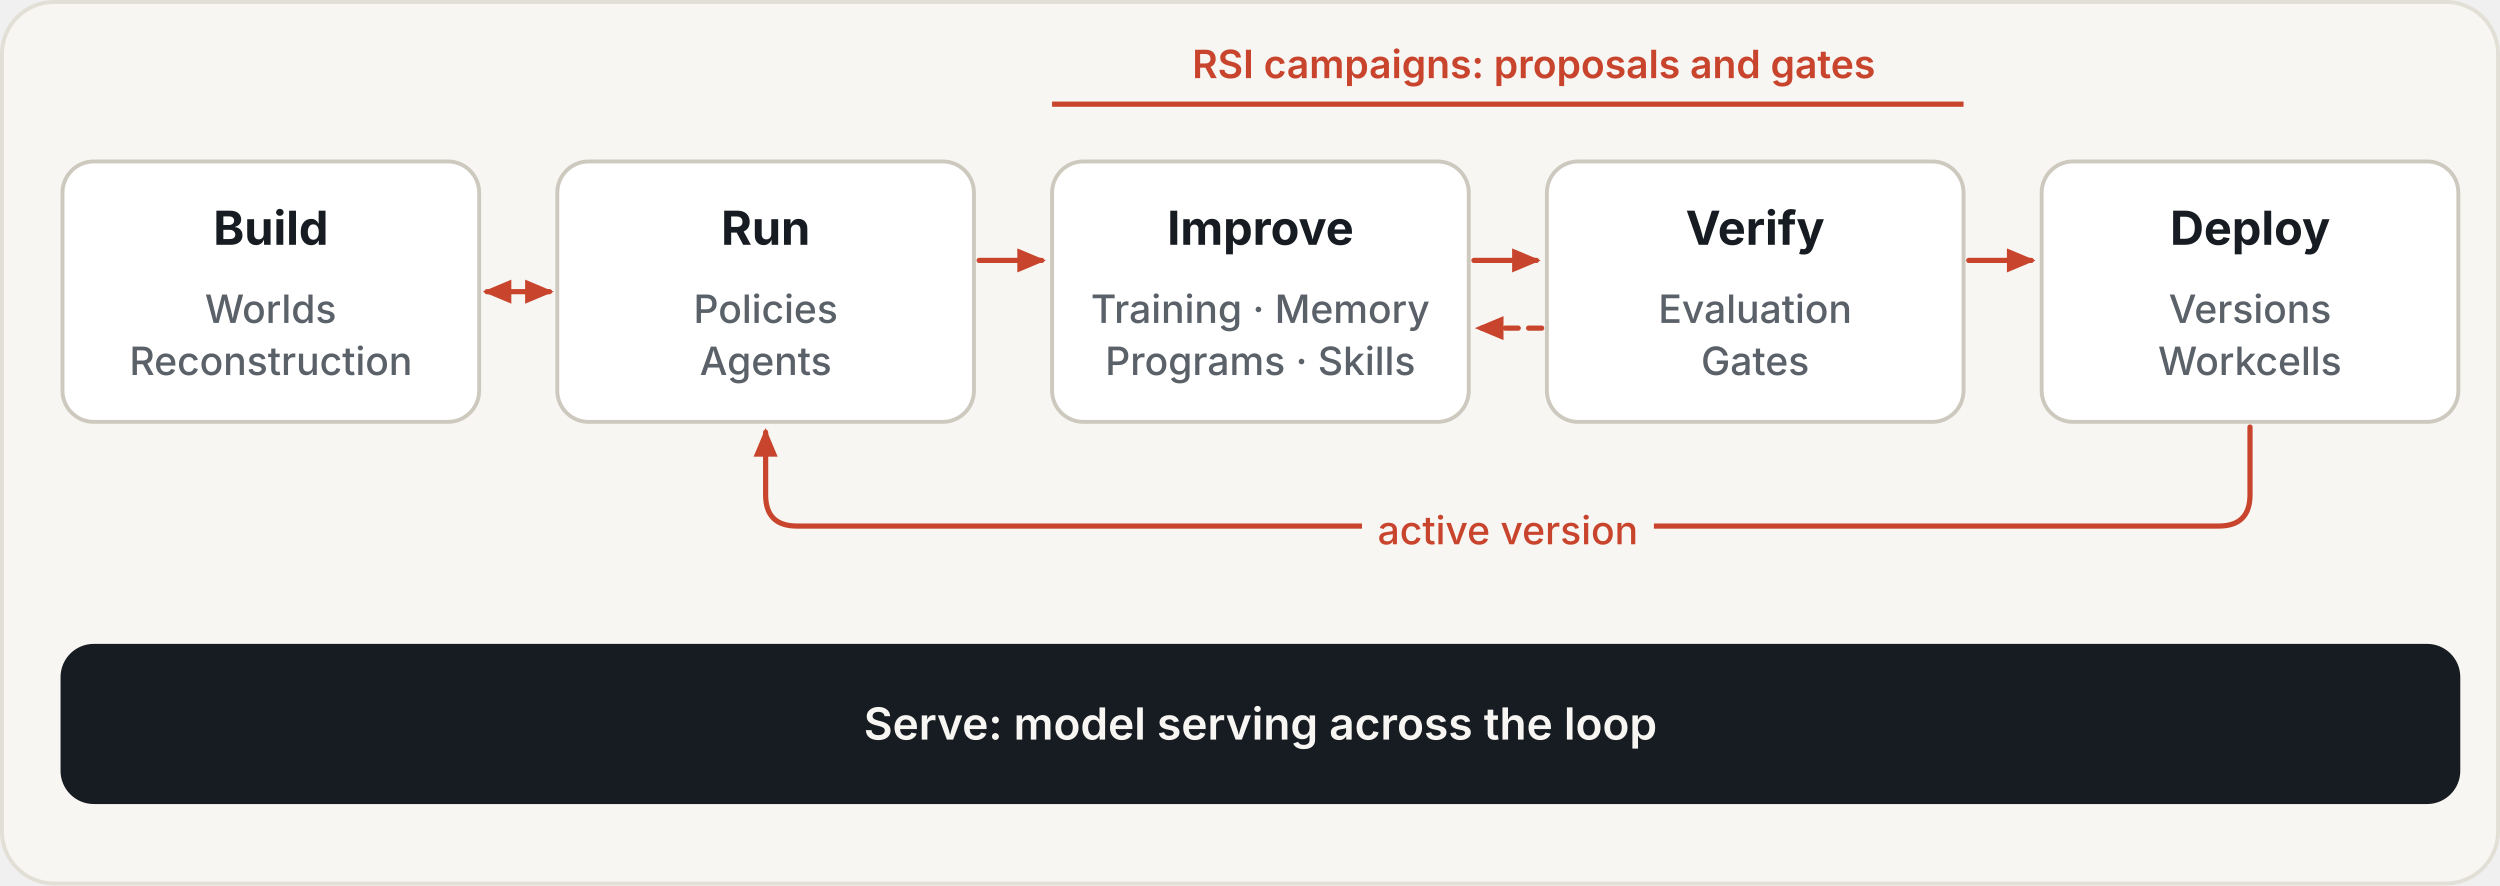
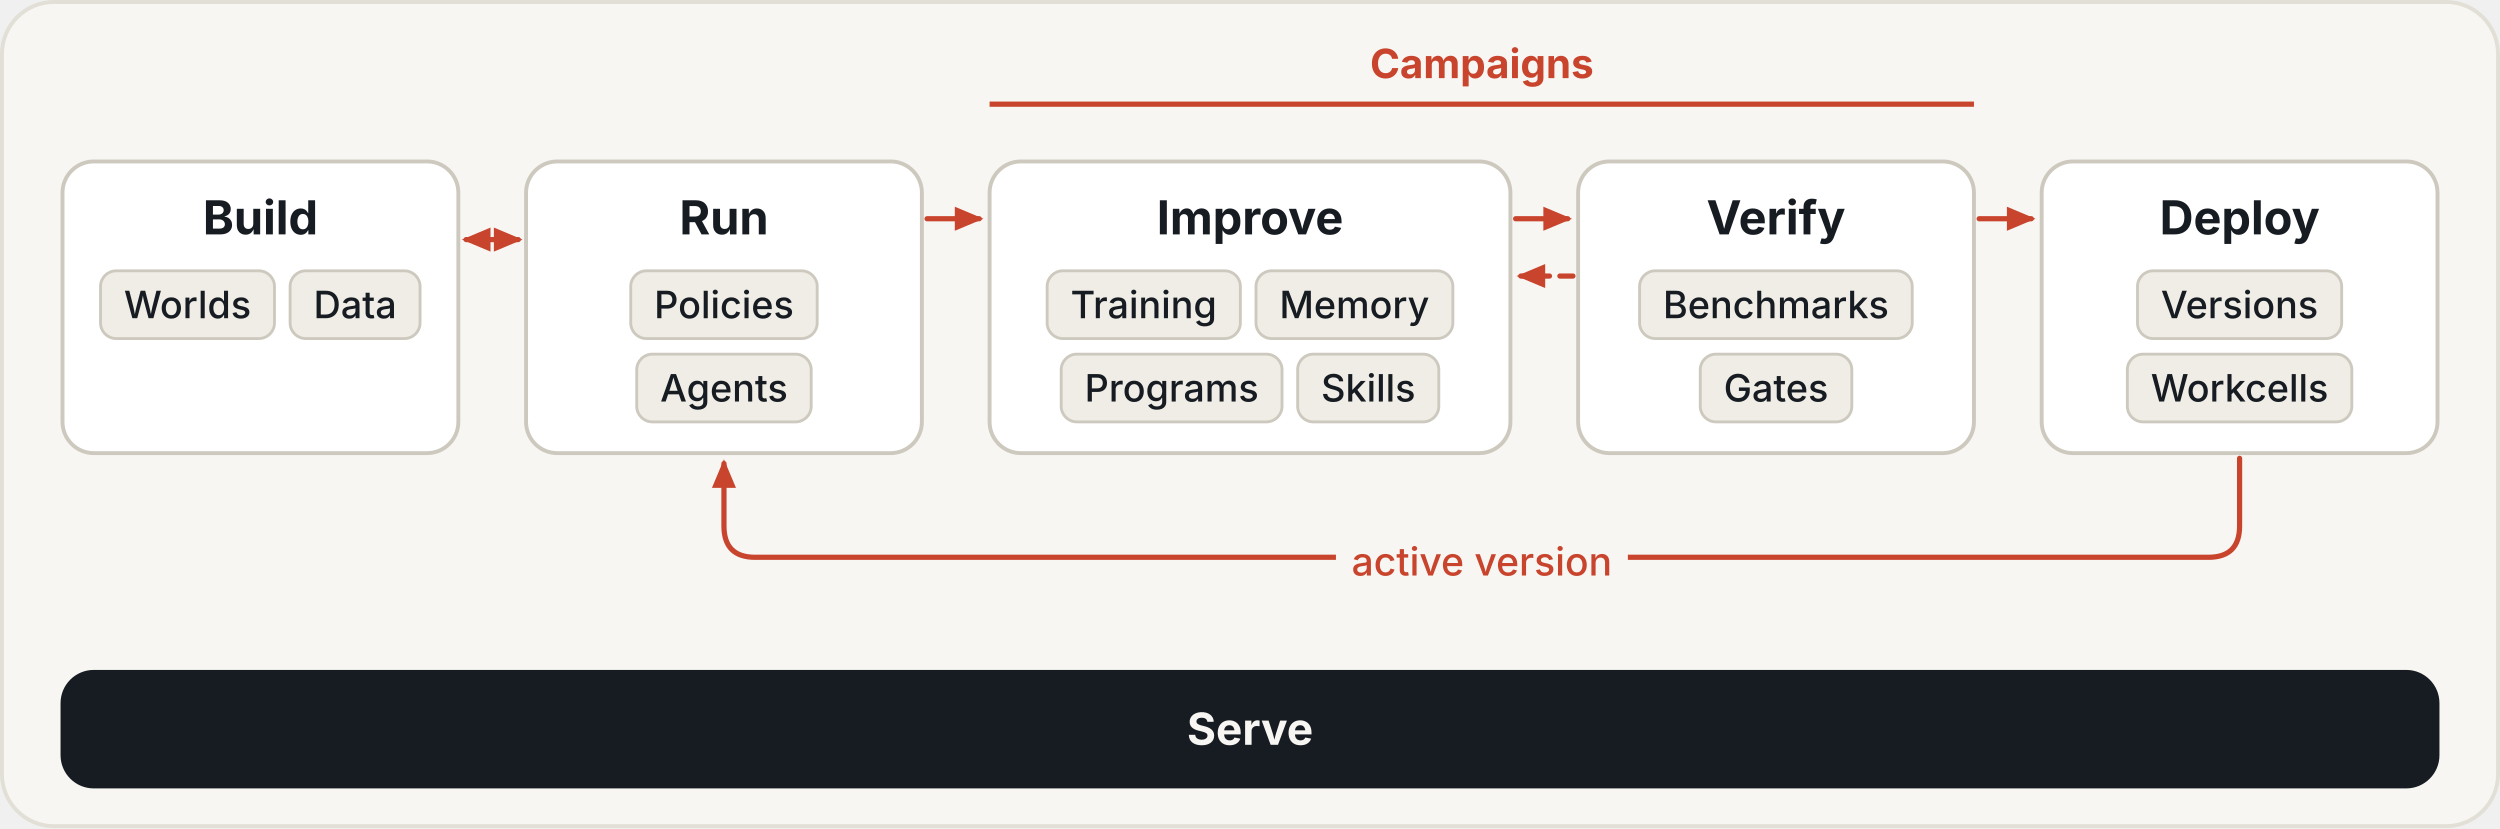
- <svg xmlns="http://www.w3.org/2000/svg" viewBox="0 0 960 340" width="960" height="340" role="img" aria-labelledby="t d">
+ <svg xmlns="http://www.w3.org/2000/svg" viewBox="0 0 960 318" width="960" height="318" role="img" aria-labelledby="t d">
  <defs>
    <path id="b197" d="M440 1490V0H135V1490Z" />
    <path id="b384" d="M135 0V1490H716Q970 1490 1110 1358Q1249 1225 1249 1005Q1249 852 1181 744Q1113 635 985 581L1302 0H964L680 532H440V0ZM440 779H660Q934 779 934 1005Q934 1118 866 1178Q799 1238 659 1238H440Z" />
+     <path id="b397" d="M681 -22Q412 -22 252 102Q91 225 85 462H382Q390 349 472 292Q555 236 678 236Q800 236 874 288Q949 341 949 426Q949 503 882 544Q814 585 692 615L528 656Q339 702 232 800Q125 899 125 1061Q125 1196 198 1297Q270 1398 396 1454Q523 1510 685 1510Q850 1510 973 1454Q1096 1397 1165 1296Q1234 1196 1236 1065H941Q933 1155 864 1204Q796 1253 682 1253Q565 1253 502 1204Q438 1156 438 1081Q438 998 510 957Q581 916 676 893L811 860Q936 831 1037 776Q1138 722 1197 636Q1256 549 1256 424Q1256 221 1104 100Q953 -22 681 -22Z" />
    <path id="b456" d="M571 0 49 1490H388L626 771Q662 659 698 528Q734 397 772 246Q810 398 844 528Q879 658 913 771L1143 1490H1480L970 0Z" />
+     <path id="b507" d="M440 -22Q280 -22 174 62Q68 147 68 313Q68 438 128 509Q188 580 284 613Q380 646 490 656Q634 670 698 686Q761 701 761 756V761Q761 832 716 871Q670 910 586 910Q499 910 446 872Q393 835 375 781L100 827Q143 972 272 1052Q400 1132 587 1132Q707 1132 816 1094Q924 1056 992 972Q1061 889 1061 753V0H777V155H767Q726 77 645 28Q564 -22 440 -22ZM525 189Q630 189 696 250Q763 311 763 400V521Q745 508 704 498Q664 489 619 482Q574 474 541 470Q458 458 407 423Q356 388 356 321Q356 256 404 222Q451 189 525 189Z" />
    <path id="b597" d="M537 -19Q408 -19 305 48Q202 114 142 242Q81 371 81 557Q81 748 143 876Q205 1004 308 1068Q411 1132 535 1132Q630 1132 693 1100Q756 1068 794 1021Q833 974 853 930H863V1490H1163V0H868V179H853Q832 134 793 88Q754 43 691 12Q628 -19 537 -19ZM629 222Q743 222 806 314Q869 406 869 558Q869 710 806 801Q744 892 629 892Q511 892 450 798Q389 705 389 558Q389 410 450 316Q512 222 629 222Z" />
    <path id="b614" d="M633 -22Q462 -22 338 48Q214 118 148 247Q81 376 81 553Q81 726 148 856Q214 986 334 1059Q455 1132 618 1132Q764 1132 883 1070Q1002 1008 1072 882Q1143 756 1143 565V481H378Q383 344 454 274Q525 204 638 204Q717 204 774 238Q830 271 854 336L1126 285Q1085 146 956 62Q828 -22 633 -22ZM380 669H854Q843 778 784 842Q725 906 621 906Q513 906 451 840Q389 773 380 669Z" />
    <path id="b647" d="M750 1118V889H516V0H217V889H20V1118H217V1204Q217 1382 321 1471Q425 1560 580 1560Q651 1560 709 1549Q767 1538 795 1529L741 1303Q723 1308 696 1313Q670 1318 641 1318Q572 1318 544 1286Q516 1253 516 1194V1118Z" />
    <path id="b65" d="M135 0V1490H726Q971 1490 1094 1382Q1218 1274 1218 1107Q1218 975 1142 894Q1065 813 950 787V772Q1034 768 1108 724Q1183 680 1230 600Q1276 521 1276 411Q1276 293 1218 200Q1160 107 1046 54Q932 0 764 0ZM440 251H704Q839 251 900 303Q962 355 962 440Q962 533 894 594Q827 655 712 655H440ZM440 864H681Q779 864 844 916Q909 968 909 1058Q909 1139 852 1190Q794 1241 687 1241H440Z" />
+     <path id="b658" d="M625 -442Q415 -442 287 -365Q159 -288 122 -168L380 -96Q401 -143 458 -184Q514 -224 623 -224Q737 -224 803 -172Q869 -119 869 -8V198H846Q815 130 744 73Q672 16 536 16Q410 16 307 75Q204 134 142 255Q81 376 81 561Q81 750 144 877Q206 1004 310 1068Q413 1132 537 1132Q631 1132 695 1100Q759 1068 798 1021Q838 974 858 930H871V1118H1166V9Q1166 -142 1096 -242Q1027 -343 904 -392Q782 -442 625 -442ZM630 244Q745 244 808 328Q870 413 870 563Q870 712 808 802Q746 892 630 892Q512 892 450 800Q389 707 389 563Q389 416 451 330Q513 244 630 244Z" />
    <path id="b689" d="M128 0V1118H428V0ZM278 1264Q210 1264 162 1309Q114 1354 114 1418Q114 1482 162 1527Q210 1572 278 1572Q346 1572 394 1527Q443 1482 443 1418Q443 1354 394 1309Q346 1264 278 1264Z" />
+     <path id="b73" d="M786 -20Q587 -20 431 70Q275 160 184 331Q94 502 94 744Q94 987 185 1158Q276 1330 433 1420Q590 1510 786 1510Q955 1510 1092 1448Q1229 1385 1317 1266Q1405 1148 1427 981H1118Q1097 1102 1008 1170Q920 1239 792 1239Q618 1239 511 1110Q404 981 404 744Q404 502 512 376Q619 251 791 251Q918 251 1008 320Q1097 388 1119 510H1428Q1411 371 1330 250Q1249 130 1112 55Q974 -20 786 -20Z" />
    <path id="b736" d="M428 1490V0H128V1490Z" />
    <path id="b766" d="M128 0V1118H406L418 901Q463 1023 550 1079Q637 1135 737 1135Q949 1135 1025 884Q1072 1013 1170 1074Q1269 1135 1384 1135Q1538 1135 1640 1036Q1741 936 1741 754V0H1441V697Q1441 791 1390 838Q1338 884 1263 884Q1178 884 1128 830Q1079 776 1079 688V0H789V705Q789 787 740 836Q692 884 615 884Q536 884 482 830Q428 777 428 676V0Z" />
    <path id="b773" d="M428 647V0H128V1118H411L415 887Q462 1004 548 1068Q634 1132 763 1132Q937 1132 1042 1020Q1147 908 1147 711V0H847V659Q847 763 794 822Q740 881 645 881Q549 881 488 820Q428 758 428 647Z" />
    <path id="b790" d="M628 -22Q460 -22 337 50Q214 123 148 252Q81 382 81 554Q81 727 148 857Q214 987 337 1060Q460 1132 628 1132Q796 1132 919 1060Q1042 987 1108 857Q1175 727 1175 554Q1175 382 1108 252Q1042 123 919 50Q796 -22 628 -22ZM628 214Q748 214 809 311Q870 408 870 555Q870 703 809 800Q748 896 628 896Q508 896 448 800Q387 703 387 555Q387 408 448 311Q508 214 628 214Z" />
    <path id="b84" d="M659 0H135V1490H664Q888 1490 1050 1400Q1211 1311 1298 1144Q1385 978 1385 746Q1385 513 1298 346Q1211 179 1048 90Q885 0 659 0ZM440 263H644Q859 263 970 379Q1081 495 1081 746Q1081 996 970 1112Q860 1227 646 1227H440Z" />
    <path id="b843" d="M128 -418V1118H423V930H437Q457 974 496 1021Q534 1068 598 1100Q661 1132 756 1132Q880 1132 983 1068Q1086 1004 1148 876Q1209 748 1209 557Q1209 371 1149 242Q1089 114 986 48Q883 -19 754 -19Q663 -19 600 12Q537 43 498 88Q458 134 437 179H428V-418ZM662 222Q779 222 840 316Q902 410 902 558Q902 705 841 798Q780 892 662 892Q546 892 484 801Q421 710 421 558Q421 406 484 314Q547 222 662 222Z" />
    <path id="b852" d="M128 0V1118H418V923H430Q461 1026 534 1080Q606 1133 700 1133Q751 1133 797 1123V855Q777 861 738 866Q700 870 667 870Q563 870 496 805Q428 740 428 636V0Z" />
+     <path id="b871" d="M572 -22Q370 -22 238 64Q107 150 78 306L357 354Q400 198 581 198Q667 198 716 230Q766 263 766 313Q766 398 622 428L429 468Q107 534 107 785Q107 946 236 1039Q365 1132 577 1132Q776 1132 894 1051Q1012 970 1043 834L777 787Q759 844 711 880Q663 917 581 917Q507 917 457 886Q407 854 407 804Q407 762 440 732Q472 703 551 687L752 647Q1072 582 1072 345Q1072 235 1008 152Q944 70 831 24Q718 -22 572 -22Z" />
    <path id="b915" d="M513 -14Q339 -14 234 98Q128 210 128 407V1118H428V459Q428 355 482 296Q536 237 630 237Q726 237 786 298Q847 360 847 471V1118H1148V0H864L860 232Q813 113 726 50Q640 -14 513 -14Z" />
    <path id="b980" d="M443 0 31 1118H350L538 538Q561 463 580 387Q600 311 618 233Q635 311 654 386Q672 462 696 538L882 1118H1197L784 0Z" />
    <path id="b998" d="M120 -396 189 -170 226 -179Q317 -204 375 -176Q433 -147 443 -63L451 -3L31 1118H350L538 538Q561 465 577 392Q593 320 609 246Q627 321 646 394Q666 466 690 538L886 1118H1201L726 -132Q675 -267 580 -346Q484 -426 316 -426Q256 -426 204 -418Q152 -409 120 -396Z" />
    <path id="m141" d="M791 -20Q589 -20 436 73Q283 166 198 337Q113 508 113 744Q113 982 200 1154Q286 1325 437 1418Q588 1510 781 1510Q942 1510 1073 1448Q1204 1385 1290 1274Q1375 1164 1400 1019H1166Q1125 1150 1028 1226Q930 1302 783 1302Q657 1302 556 1238Q456 1174 398 1050Q339 925 339 745Q339 565 398 441Q456 317 558 252Q660 188 792 188Q969 188 1078 292Q1186 397 1190 576H825V764H1413V593Q1413 405 1332 268Q1252 130 1112 55Q972 -20 791 -20Z" />
-     <path id="m1509" d="M311 560Q249 560 206 602Q163 645 163 707Q163 769 206 812Q249 855 311 855Q373 855 416 812Q458 769 458 707Q458 645 416 602Q373 560 311 560Z" />
    <path id="m2" d="M51 0 581 1490H861L1401 0H1154L1017 393H431L298 0ZM496 583H950L864 829Q834 918 799 1036Q764 1153 720 1311Q676 1151 642 1032Q607 914 579 829Z" />
    <path id="m292" d="M165 0V1490H501L826 635Q841 595 860 532Q879 468 899 395Q919 322 936 254Q954 320 974 393Q994 466 1013 530Q1032 594 1047 635L1367 1490H1705V0H1478V802Q1478 884 1480 1014Q1483 1143 1486 1268Q1460 1177 1432 1088Q1404 999 1379 924Q1354 848 1337 802L1032 0H837L528 802Q502 869 462 997Q421 1125 378 1263Q380 1185 382 1100Q384 1015 386 937Q387 859 387 802V0Z" />
    <path id="m375" d="M165 0V1490H699Q871 1490 986 1426Q1101 1363 1158 1254Q1215 1144 1215 1006Q1215 868 1158 758Q1100 649 985 586Q870 522 697 522H393V0ZM393 715H675Q839 715 912 798Q984 880 984 1006Q984 1132 912 1214Q839 1295 673 1295H393Z" />
-     <path id="m384" d="M165 0V1490H699Q871 1490 986 1430Q1101 1370 1158 1264Q1215 1159 1215 1022Q1215 872 1147 762Q1079 653 943 602L1271 0H1012L710 563Q704 563 697 563H393V0ZM393 758H675Q839 758 912 828Q984 897 984 1022Q984 1148 911 1222Q838 1295 673 1295H393Z" />
    <path id="m397" d="M665 -25Q414 -25 265 92Q116 210 106 414H335Q345 292 440 234Q535 175 664 175Q806 175 899 241Q992 307 992 415Q992 512 910 560Q829 607 709 639L535 687Q352 736 250 832Q147 928 147 1081Q147 1210 216 1306Q286 1403 406 1456Q525 1510 675 1510Q828 1510 944 1456Q1061 1403 1128 1310Q1194 1216 1197 1098H975Q964 1200 880 1256Q797 1312 670 1312Q535 1312 455 1250Q375 1189 375 1094Q375 1023 418 980Q461 936 524 910Q586 885 643 870L788 832Q859 814 934 784Q1010 753 1074 704Q1138 656 1178 584Q1217 513 1217 412Q1217 286 1152 187Q1087 88 964 32Q840 -25 665 -25Z" />
    <path id="m411" d="M90 1294V1490H1247V1294H784V0H555V1294Z" />
    <path id="m456" d="M590 0 51 1490H297L587 661Q615 576 651 458Q687 339 731 183Q775 342 810 459Q845 576 872 661L1154 1490H1401L869 0Z" />
    <path id="m459" d="M455 0 51 1490H291L506 636Q530 538 551 432Q572 325 591 217Q612 325 634 432Q655 538 681 636L902 1490H1152L1371 636Q1396 539 1418 434Q1440 329 1461 223Q1480 329 1502 434Q1523 539 1546 636L1761 1490H2003L1597 0H1334L1097 883Q1077 958 1060 1043Q1042 1128 1026 1225Q1010 1133 994 1050Q977 966 955 883L719 0Z" />
    <path id="m507" d="M461 -25Q354 -25 268 14Q183 54 133 130Q83 206 83 316Q83 411 120 472Q157 534 219 570Q281 605 358 623Q434 641 513 650Q661 667 728 680Q795 692 795 751V757Q795 850 740 902Q686 953 581 953Q471 953 408 905Q345 857 322 800L115 854Q153 954 224 1015Q295 1076 386 1104Q478 1132 578 1132Q645 1132 721 1116Q797 1100 864 1058Q931 1017 973 940Q1015 863 1015 742V0H802V153H791Q758 87 678 31Q597 -25 461 -25ZM510 152Q599 152 663 188Q727 223 762 280Q796 337 796 403V546Q780 530 728 518Q675 507 617 499Q559 491 525 487Q432 474 366 436Q299 399 299 313Q299 233 358 192Q418 152 510 152Z" />
    <path id="m586" d="M618 -23Q460 -23 343 49Q226 121 161 250Q96 380 96 553Q96 727 161 858Q226 988 343 1060Q460 1132 618 1132Q792 1132 918 1044Q1045 957 1086 802L877 752Q854 839 788 892Q721 946 619 946Q518 946 452 893Q385 840 352 750Q320 661 320 553Q320 446 352 358Q385 269 452 216Q518 163 619 163Q723 163 791 218Q859 274 881 365L1089 315Q1048 157 921 67Q794 -23 618 -23Z" />
    <path id="m597" d="M564 -22Q428 -22 322 47Q217 116 156 246Q96 376 96 556Q96 738 157 867Q218 996 324 1064Q429 1132 564 1132Q668 1132 732 1098Q796 1063 832 1016Q867 970 886 936H898V1490H1118V0H904V175H886Q866 139 830 93Q793 47 729 12Q665 -22 564 -22ZM612 165Q752 165 827 274Q902 383 902 558Q902 732 828 838Q754 945 612 945Q515 945 450 894Q386 843 354 756Q321 668 321 558Q321 447 354 358Q387 269 452 217Q517 165 612 165Z" />
    <path id="m614" d="M630 -23Q465 -23 345 48Q225 119 160 248Q96 377 96 551Q96 723 160 854Q223 985 339 1058Q455 1132 611 1132Q738 1132 852 1076Q967 1019 1038 896Q1110 772 1110 570V492H317Q323 330 409 244Q495 159 632 159Q724 159 790 199Q857 239 886 317L1093 268Q1053 137 931 57Q809 -23 630 -23ZM318 656H892Q880 788 810 869Q739 950 612 950Q480 950 404 864Q327 777 318 656Z" />
+     <path id="m65" d="M165 0V1490H714Q872 1490 976 1438Q1080 1386 1132 1298Q1183 1209 1183 1099Q1183 959 1109 884Q1035 810 931 784V769Q1006 765 1077 722Q1148 678 1194 597Q1241 516 1241 402Q1241 287 1188 196Q1134 105 1022 52Q911 0 738 0ZM393 196H715Q876 196 946 258Q1015 320 1015 413Q1015 518 936 594Q858 669 724 669H393ZM393 845H692Q805 845 882 909Q959 973 959 1080Q959 1172 894 1234Q830 1295 698 1295H393Z" />
    <path id="m658" d="M616 -442Q422 -442 305 -371Q188 -300 141 -199L325 -112Q345 -144 378 -180Q412 -215 468 -240Q525 -265 615 -265Q742 -265 822 -204Q902 -144 902 -15V203H883Q863 166 828 123Q792 80 728 48Q665 17 563 17Q431 17 326 79Q220 141 158 262Q96 384 96 563Q96 741 158 868Q219 996 325 1064Q431 1132 566 1132Q669 1132 734 1098Q798 1063 834 1017Q871 971 890 936H906V1118H1121V-16Q1121 -163 1054 -257Q987 -351 873 -396Q759 -442 616 -442ZM614 200Q754 200 828 297Q903 394 903 566Q903 734 830 840Q756 945 614 945Q517 945 452 894Q386 844 354 758Q321 673 321 566Q321 402 396 301Q470 200 614 200Z" />
+     <path id="m670" d="M368 662V0H148V1490H366V917Q419 1028 504 1080Q589 1132 704 1132Q875 1132 980 1024Q1085 917 1085 710V0H864V683Q864 804 801 872Q738 940 628 940Q516 940 442 868Q368 795 368 662Z" />
    <path id="m689" d="M148 0V1118H368V0ZM259 1289Q202 1289 162 1327Q121 1365 121 1419Q121 1474 162 1512Q202 1550 259 1550Q316 1550 357 1512Q398 1474 398 1419Q398 1365 357 1327Q316 1289 259 1289Z" />
    <path id="m727" d="M148 0V1490H368V646H388L829 1118H1093L643 636L1124 0H852L475 501L368 394V0Z" />
    <path id="m736" d="M368 1490V0H148V1490Z" />
    <path id="m766" d="M148 0V1118H357L362 909Q405 1025 491 1081Q577 1137 677 1137Q786 1137 858 1075Q930 1013 963 902Q1005 1015 1102 1076Q1198 1137 1317 1137Q1416 1137 1496 1094Q1576 1051 1624 966Q1671 881 1671 754V0H1451V732Q1451 844 1388 894Q1326 944 1241 944Q1137 944 1078 880Q1018 816 1018 716V0H801V746Q801 836 744 890Q686 944 597 944Q505 944 436 880Q368 817 368 695V0Z" />
    <path id="m773" d="M368 662V0H148V1118H358L359 903Q411 1021 498 1076Q586 1132 704 1132Q875 1132 980 1024Q1084 917 1084 710V0H864V683Q864 804 801 872Q738 940 628 940Q516 940 442 868Q368 795 368 662Z" />
    <path id="m790" d="M618 -23Q461 -23 344 49Q226 121 161 250Q96 380 96 553Q96 727 161 858Q226 988 344 1060Q461 1132 618 1132Q776 1132 894 1060Q1011 988 1076 858Q1141 727 1141 553Q1141 380 1076 250Q1011 121 894 49Q776 -23 618 -23ZM618 163Q720 163 786 216Q853 270 886 358Q918 447 918 553Q918 660 886 750Q853 839 786 892Q720 946 618 946Q517 946 451 892Q385 839 352 750Q320 660 320 553Q320 447 352 358Q385 270 451 216Q517 163 618 163Z" />
+     <path id="m84" d="M650 0H165V1490H664Q884 1490 1041 1400Q1198 1311 1282 1145Q1366 979 1366 747Q1366 514 1282 347Q1197 180 1036 90Q876 0 650 0ZM393 200H637Q890 200 1016 342Q1142 483 1142 747Q1142 1010 1018 1150Q893 1290 649 1290H393Z" />
    <path id="m852" d="M148 0V1118H361V938H373Q403 1029 480 1082Q558 1134 656 1134Q677 1134 704 1132Q732 1130 749 1128V918Q737 921 703 926Q669 930 634 930Q519 930 444 860Q368 789 368 679V0Z" />
    <path id="m871" d="M549 -23Q367 -23 248 56Q128 134 98 283L305 326Q350 155 551 155Q658 155 720 200Q783 244 783 306Q783 412 626 447L438 490Q130 559 130 799Q130 899 186 974Q241 1049 338 1090Q436 1132 563 1132Q744 1132 847 1054Q950 977 986 853L789 810Q768 869 716 914Q664 958 565 958Q474 958 413 917Q352 876 352 813Q352 757 392 722Q433 688 525 667L705 627Q1010 558 1010 325Q1010 223 952 144Q893 66 789 22Q685 -23 549 -23Z" />
    <path id="m889" d="M626 1118V939H403V302Q403 235 432 204Q460 172 525 172Q543 172 570 176Q598 180 618 184L657 8Q622 -4 582 -10Q541 -15 503 -15Q351 -15 267 64Q183 142 183 284V939H20V1118H183V1384H403V1118Z" />
-     <path id="m915" d="M529 -14Q358 -14 253 94Q148 201 148 408V1118H368V435Q368 314 432 246Q495 178 604 178Q716 178 790 250Q864 323 864 456V1118H1085V0H874L873 217Q820 95 732 40Q645 -14 529 -14Z" />
-     <path id="m95" d="M165 0V1490H1103V1294H393V850H1053V655H393V196H1109V0Z" />
    <path id="m980" d="M468 0 46 1118H284L505 483Q531 409 551 336Q571 262 590 188Q608 261 628 335Q648 409 673 483L894 1118H1130L708 0Z" />
    <path id="m998" d="M133 -402 187 -223 212 -229Q297 -252 356 -224Q416 -195 447 -87L471 -5L46 1118H284L505 483Q530 409 549 337Q568 265 586 193Q605 265 625 338Q645 410 671 483L896 1118H1132L646 -155Q595 -289 508 -358Q422 -426 287 -426Q235 -426 194 -418Q154 -411 133 -402Z" />
-     <path id="sb1505" d="M326 -17Q259 -17 212 29Q166 75 166 143Q166 210 212 256Q259 302 326 302Q394 302 440 256Q487 210 487 143Q487 75 440 29Q394 -17 326 -17ZM326 747Q259 747 212 793Q166 839 166 907Q166 974 212 1020Q259 1066 326 1066Q394 1066 440 1020Q487 974 487 907Q487 839 440 793Q394 747 326 747Z" />
-     <path id="sb197" d="M417 1490V0H150V1490Z" />
-     <path id="sb384" d="M150 0V1490H707Q964 1490 1098 1358Q1232 1226 1232 1013Q1232 862 1164 753Q1096 644 964 592L1287 0H988L695 547H417V0ZM417 768H668Q819 768 889 832Q959 895 959 1013Q959 1133 889 1200Q819 1266 666 1266H417Z" />
-     <path id="sb397" d="M673 -23Q413 -23 258 97Q104 217 95 438H358Q367 320 456 262Q545 205 671 205Q803 205 886 264Q970 324 970 420Q970 507 896 552Q822 596 701 627L532 671Q345 719 240 816Q136 913 136 1071Q136 1203 207 1302Q278 1400 401 1455Q524 1510 680 1510Q839 1510 958 1455Q1078 1400 1146 1303Q1214 1206 1217 1082H958Q948 1177 872 1230Q797 1283 676 1283Q550 1283 478 1228Q406 1172 406 1087Q406 1024 444 984Q483 945 542 921Q600 897 660 882L799 846Q909 819 1010 768Q1110 718 1174 633Q1237 548 1237 418Q1237 287 1170 188Q1103 88 977 32Q851 -23 673 -23Z" />
-     <path id="sb507" d="M450 -23Q344 -23 259 16Q174 54 125 129Q76 204 76 314Q76 440 138 510Q199 579 296 610Q394 642 502 653Q648 669 713 682Q778 696 778 754V759Q778 841 728 886Q678 932 583 932Q485 932 427 889Q369 846 349 791L108 840Q157 988 286 1060Q414 1132 582 1132Q661 1132 742 1114Q822 1095 889 1052Q956 1008 997 934Q1038 859 1038 747V0H789V154H779Q742 82 661 30Q580 -23 450 -23ZM517 170Q637 170 708 239Q780 308 780 401V533Q762 519 716 508Q670 498 618 490Q567 483 533 478Q445 466 386 430Q328 394 328 317Q328 245 381 208Q434 170 517 170Z" />
-     <path id="sb586" d="M623 -23Q460 -23 340 50Q220 122 154 252Q89 381 89 553Q89 727 154 858Q220 988 340 1060Q460 1132 623 1132Q810 1132 940 1038Q1069 945 1105 781L862 730Q841 817 780 869Q719 921 625 921Q489 921 422 816Q354 711 354 554Q354 451 384 368Q414 285 474 236Q534 188 625 188Q721 188 782 242Q844 297 865 387L1108 336Q1072 169 942 73Q812 -23 623 -23Z" />
-     <path id="sb597" d="M550 -20Q418 -20 314 48Q209 115 149 244Q89 373 89 557Q89 743 150 872Q211 1000 316 1066Q420 1132 549 1132Q649 1132 712 1098Q776 1065 813 1018Q850 972 870 933H881V1490H1141V0H886V177H870Q849 137 811 91Q773 45 710 12Q646 -20 550 -20ZM621 194Q748 194 817 294Q886 395 886 558Q886 721 818 820Q749 918 621 918Q489 918 422 816Q355 714 355 558Q355 401 422 298Q490 194 621 194Z" />
-     <path id="sb614" d="M632 -23Q463 -23 342 48Q220 119 154 248Q89 377 89 552Q89 724 154 854Q218 985 336 1058Q455 1132 615 1132Q751 1132 868 1072Q984 1013 1055 888Q1126 764 1126 568V486H348Q353 337 432 259Q510 181 635 181Q721 181 782 218Q844 255 870 326L1109 277Q1069 142 944 60Q818 -23 632 -23ZM349 663H873Q861 783 796 856Q732 928 616 928Q497 928 428 852Q358 775 349 663Z" />
-     <path id="sb658" d="M620 -442Q418 -442 296 -368Q174 -294 132 -183L352 -104Q378 -152 438 -198Q497 -244 619 -244Q740 -244 813 -188Q886 -131 886 -11V200H864Q844 160 807 117Q770 74 708 46Q646 17 549 17Q421 17 316 78Q212 138 150 259Q89 380 89 562Q89 745 150 872Q212 1000 317 1066Q422 1132 551 1132Q650 1132 714 1099Q778 1066 816 1020Q854 973 874 933H888V1118H1143V-3Q1143 -153 1075 -250Q1007 -347 889 -394Q771 -442 620 -442ZM622 222Q749 222 818 313Q887 404 887 564Q887 723 819 820Q751 918 622 918Q490 918 422 817Q355 716 355 564Q355 409 423 316Q491 222 622 222Z" />
-     <path id="sb670" d="M398 655V0H138V1490H394V911Q496 1132 733 1132Q906 1132 1011 1022Q1116 912 1116 711V0H855V671Q855 783 797 847Q739 911 637 911Q533 911 466 844Q398 777 398 655Z" />
-     <path id="sb689" d="M138 0V1118H398V0ZM268 1276Q206 1276 162 1318Q117 1359 117 1419Q117 1478 162 1520Q206 1561 268 1561Q331 1561 376 1520Q420 1478 420 1419Q420 1359 376 1318Q331 1276 268 1276Z" />
-     <path id="sb736" d="M398 1490V0H138V1490Z" />
-     <path id="sb766" d="M138 0V1118H382L390 905Q434 1024 520 1080Q607 1136 707 1136Q921 1136 994 893Q1039 1014 1136 1075Q1233 1136 1351 1136Q1502 1136 1604 1038Q1706 940 1706 754V0H1446V714Q1446 818 1389 866Q1332 914 1252 914Q1157 914 1103 855Q1049 796 1049 702V0H795V726Q795 811 742 862Q689 914 606 914Q520 914 459 856Q398 797 398 685V0Z" />
-     <path id="sb773" d="M398 655V0H138V1118H384L387 895Q487 1132 733 1132Q906 1132 1010 1022Q1115 912 1115 711V0H855V671Q855 783 797 847Q739 911 637 911Q533 911 466 844Q398 777 398 655Z" />
-     <path id="sb790" d="M623 -23Q460 -23 340 50Q220 122 154 252Q89 381 89 553Q89 727 154 858Q220 988 340 1060Q460 1132 623 1132Q786 1132 906 1060Q1026 988 1092 858Q1158 727 1158 553Q1158 381 1092 252Q1026 122 906 50Q786 -23 623 -23ZM623 188Q714 188 774 237Q834 286 864 369Q894 452 894 554Q894 657 864 740Q834 823 774 872Q714 921 623 921Q533 921 473 872Q413 823 384 740Q354 657 354 554Q354 452 384 369Q413 286 473 237Q533 188 623 188Z" />
-     <path id="sb843" d="M138 -418V1118H392V933H409Q428 972 465 1018Q502 1065 566 1098Q630 1132 729 1132Q858 1132 962 1066Q1067 1000 1128 872Q1190 743 1190 557Q1190 373 1130 244Q1069 115 965 48Q861 -20 728 -20Q632 -20 568 12Q505 45 467 91Q429 137 409 177H398V-418ZM658 194Q788 194 856 298Q923 401 923 558Q923 714 856 816Q790 918 658 918Q529 918 461 820Q393 721 393 558Q393 395 462 294Q531 194 658 194Z" />
-     <path id="sb852" d="M138 0V1118H390V931H402Q432 1028 507 1080Q582 1133 678 1133Q728 1133 773 1126V887Q757 891 721 896Q685 900 650 900Q541 900 470 832Q398 765 398 658V0Z" />
-     <path id="sb871" d="M561 -23Q368 -23 242 60Q117 142 88 294L331 340Q375 176 566 176Q662 176 718 214Q775 253 775 310Q775 405 624 438L433 479Q119 547 119 792Q119 896 176 972Q233 1048 334 1090Q436 1132 570 1132Q760 1132 870 1053Q981 974 1015 844L783 798Q763 856 713 897Q663 938 573 938Q491 938 435 902Q379 865 379 808Q379 759 416 728Q452 696 538 677L728 637Q1041 570 1041 335Q1041 229 980 148Q919 68 810 22Q702 -23 561 -23Z" />
-     <path id="sb889" d="M655 1118V914H439V315Q439 254 464 226Q490 197 550 197Q568 197 597 202Q626 206 645 210L686 9Q643 -4 598 -10Q553 -15 512 -15Q351 -15 265 65Q179 145 179 293V914H20V1118H179V1384H439V1118Z" />
-     <path id="sb980" d="M455 0 39 1118H317L521 510Q546 436 566 361Q585 286 604 210Q622 286 641 361Q660 436 685 510L888 1118H1164L746 0Z" />
    <marker id="mc8442d" viewBox="0 0 10 10" refX="8.5" refY="5" markerWidth="11" markerHeight="11" orient="auto-start-reverse" markerUnits="userSpaceOnUse">
      <path d="M0,0.8 L10,5 L0,9.2 z" fill="#c8442d" />
    </marker>
  </defs>
-   <rect x="0.75" y="0.75" width="958.5" height="338.5" rx="20" fill="#f7f6f2" stroke="#e2dfd6" stroke-width="1.5" />
-   <rect x="24.0" y="62.0" width="160.0" height="100.0" rx="12" fill="#ffffff" stroke="#cdc9be" stroke-width="1.5" />
-   <g transform="translate(81.9 94.0) scale(0.00879 -0.00879)" fill="#171c22">
+   <rect x="0.75" y="0.75" width="958.5" height="316.5" rx="20" fill="#f7f6f2" stroke="#e2dfd6" stroke-width="1.5" />
+   <rect x="24.0" y="62.0" width="152.0" height="112.0" rx="12" fill="#ffffff" stroke="#cdc9be" stroke-width="1.5" />
+   <g transform="translate(77.9 90.0) scale(0.00879 -0.00879)" fill="#171c22">
    <use href="#b65" x="0" />
    <use href="#b915" x="1355" />
    <use href="#b689" x="2630" />
    <use href="#b736" x="3185" />
    <use href="#b597" x="3740" />
  </g>
-   <g transform="translate(78.7 124.0) scale(0.00732 -0.00732)" fill="#5b6168">
+   <rect x="38.6" y="104.0" width="66.8" height="26.0" rx="6" fill="#efede6" stroke="#cdc9be" stroke-width="1.1" />
+   <g transform="translate(47.6 122.2) scale(0.00708 -0.00708)" fill="#171c22">
    <use href="#m459" x="0" />
    <use href="#m790" x="1951" />
    <use href="#m852" x="3188" />
    <use href="#m736" x="4012" />
    <use href="#m597" x="4528" />
    <use href="#m871" x="5794" />
  </g>
-   <g transform="translate(49.7 144.0) scale(0.00732 -0.00732)" fill="#5b6168">
-     <use href="#m384" x="0" />
-     <use href="#m614" x="1299" />
-     <use href="#m586" x="2502" />
-     <use href="#m790" x="3684" />
-     <use href="#m773" x="4921" />
-     <use href="#m871" x="6153" />
-     <use href="#m889" x="7256" />
-     <use href="#m852" x="7953" />
-     <use href="#m915" x="8745" />
-     <use href="#m586" x="9977" />
-     <use href="#m889" x="11159" />
-     <use href="#m689" x="11856" />
-     <use href="#m790" x="12372" />
-     <use href="#m773" x="13609" />
-   </g>
-   <rect x="214.0" y="62.0" width="160.0" height="100.0" rx="12" fill="#ffffff" stroke="#cdc9be" stroke-width="1.5" />
-   <g transform="translate(276.9 94.0) scale(0.00879 -0.00879)" fill="#171c22">
+   <rect x="111.4" y="104.0" width="49.9" height="26.0" rx="6" fill="#efede6" stroke="#cdc9be" stroke-width="1.1" />
+   <g transform="translate(120.4 122.2) scale(0.00708 -0.00708)" fill="#171c22">
+     <use href="#m84" x="0" />
+     <use href="#m507" x="1478" />
+     <use href="#m889" x="2641" />
+     <use href="#m507" x="3348" />
+   </g>
+   <rect x="202.0" y="62.0" width="152.0" height="112.0" rx="12" fill="#ffffff" stroke="#cdc9be" stroke-width="1.5" />
+   <g transform="translate(260.9 90.0) scale(0.00879 -0.00879)" fill="#171c22">
    <use href="#b384" x="0" />
    <use href="#b915" x="1345" />
    <use href="#b773" x="2620" />
  </g>
-   <g transform="translate(266.3 124.0) scale(0.00732 -0.00732)" fill="#5b6168">
+   <rect x="242.2" y="104.0" width="71.6" height="26.0" rx="6" fill="#efede6" stroke="#cdc9be" stroke-width="1.1" />
+   <g transform="translate(251.2 122.2) scale(0.00708 -0.00708)" fill="#171c22">
    <use href="#m375" x="0" />
    <use href="#m790" x="1301" />
    <use href="#m736" x="2538" />
    <use href="#m689" x="3054" />
    <use href="#m586" x="3570" />
    <use href="#m689" x="4752" />
    <use href="#m614" x="5268" />
    <use href="#m871" x="6471" />
  </g>
-   <g transform="translate(268.7 144.0) scale(0.00732 -0.00732)" fill="#5b6168">
+   <rect x="244.5" y="136.0" width="67.0" height="26.0" rx="6" fill="#efede6" stroke="#cdc9be" stroke-width="1.1" />
+   <g transform="translate(253.5 154.2) scale(0.00708 -0.00708)" fill="#171c22">
    <use href="#m2" x="0" />
    <use href="#m658" x="1436" />
    <use href="#m614" x="2705" />
    <use href="#m773" x="3908" />
    <use href="#m889" x="5140" />
    <use href="#m871" x="5819" />
  </g>
-   <rect x="404.0" y="62.0" width="160.0" height="100.0" rx="12" fill="#ffffff" stroke="#cdc9be" stroke-width="1.5" />
-   <g transform="translate(448.2 94.0) scale(0.00879 -0.00879)" fill="#171c22">
+   <rect x="380.0" y="62.0" width="200.0" height="112.0" rx="12" fill="#ffffff" stroke="#cdc9be" stroke-width="1.5" />
+   <g transform="translate(444.2 90.0) scale(0.00879 -0.00879)" fill="#171c22">
    <use href="#b197" x="0" />
    <use href="#b766" x="575" />
    <use href="#b843" x="2444" />
    <use href="#b852" x="3735" />
    <use href="#b790" x="4519" />
    <use href="#b980" x="5738" />
    <use href="#b614" x="6929" />
  </g>
-   <g transform="translate(418.9 124.0) scale(0.00732 -0.00732)" fill="#5b6168">
+   <rect x="402.1" y="104.0" width="74.2" height="26.0" rx="6" fill="#efede6" stroke="#cdc9be" stroke-width="1.1" />
+   <g transform="translate(411.1 122.2) scale(0.00708 -0.00708)" fill="#171c22">
    <use href="#m411" x="0" />
    <use href="#m852" x="1221" />
    <use href="#m507" x="2004" />
    <use href="#m689" x="3167" />
    <use href="#m773" x="3683" />
    <use href="#m689" x="4915" />
    <use href="#m773" x="5431" />
    <use href="#m658" x="6663" />
-     <use href="#m1509" x="8478" />
-     <use href="#m292" x="9645" />
-     <use href="#m614" x="11514" />
-     <use href="#m766" x="12717" />
-     <use href="#m790" x="14536" />
-     <use href="#m852" x="15773" />
-     <use href="#m998" x="16597" />
-   </g>
-   <g transform="translate(424.4 144.0) scale(0.00732 -0.00732)" fill="#5b6168">
+   </g>
+   <rect x="482.3" y="104.0" width="75.6" height="26.0" rx="6" fill="#efede6" stroke="#cdc9be" stroke-width="1.1" />
+   <g transform="translate(491.3 122.2) scale(0.00708 -0.00708)" fill="#171c22">
+     <use href="#m292" x="0" />
+     <use href="#m614" x="1869" />
+     <use href="#m766" x="3072" />
+     <use href="#m790" x="4891" />
+     <use href="#m852" x="6128" />
+     <use href="#m998" x="6952" />
+   </g>
+   <rect x="407.5" y="136.0" width="84.8" height="26.0" rx="6" fill="#efede6" stroke="#cdc9be" stroke-width="1.1" />
+   <g transform="translate(416.5 154.2) scale(0.00708 -0.00708)" fill="#171c22">
    <use href="#m375" x="0" />
    <use href="#m852" x="1314" />
    <use href="#m790" x="2067" />
    <use href="#m658" x="3304" />
    <use href="#m852" x="4573" />
    <use href="#m507" x="5356" />
    <use href="#m766" x="6519" />
    <use href="#m871" x="8338" />
-     <use href="#m1509" x="9987" />
-     <use href="#m397" x="11154" />
-     <use href="#m727" x="12477" />
-     <use href="#m689" x="13622" />
-     <use href="#m736" x="14138" />
-     <use href="#m736" x="14654" />
-     <use href="#m871" x="15170" />
-   </g>
-   <rect x="594.0" y="62.0" width="160.0" height="100.0" rx="12" fill="#ffffff" stroke="#cdc9be" stroke-width="1.5" />
-   <g transform="translate(647.3 94.0) scale(0.00879 -0.00879)" fill="#171c22">
+   </g>
+   <rect x="498.3" y="136.0" width="54.2" height="26.0" rx="6" fill="#efede6" stroke="#cdc9be" stroke-width="1.1" />
+   <g transform="translate(507.3 154.2) scale(0.00708 -0.00708)" fill="#171c22">
+     <use href="#m397" x="0" />
+     <use href="#m727" x="1323" />
+     <use href="#m689" x="2468" />
+     <use href="#m736" x="2984" />
+     <use href="#m736" x="3500" />
+     <use href="#m871" x="4016" />
+   </g>
+   <rect x="606.0" y="62.0" width="152.0" height="112.0" rx="12" fill="#ffffff" stroke="#cdc9be" stroke-width="1.5" />
+   <g transform="translate(655.3 90.0) scale(0.00879 -0.00879)" fill="#171c22">
    <use href="#b456" x="0" />
    <use href="#b614" x="1404" />
    <use href="#b852" x="2624" />
    <use href="#b689" x="3467" />
    <use href="#b647" x="4022" />
    <use href="#b998" x="4837" />
  </g>
-   <g transform="translate(636.8 124.0) scale(0.00732 -0.00732)" fill="#5b6168">
-     <use href="#m95" x="0" />
-     <use href="#m980" x="1235" />
-     <use href="#m507" x="2399" />
-     <use href="#m736" x="3562" />
-     <use href="#m915" x="4078" />
-     <use href="#m507" x="5310" />
-     <use href="#m889" x="6473" />
-     <use href="#m689" x="7170" />
-     <use href="#m790" x="7686" />
-     <use href="#m773" x="8923" />
-   </g>
-   <g transform="translate(653.2 144.0) scale(0.00732 -0.00732)" fill="#5b6168">
+   <rect x="629.6" y="104.0" width="104.7" height="26.0" rx="6" fill="#efede6" stroke="#cdc9be" stroke-width="1.1" />
+   <g transform="translate(638.6 122.2) scale(0.00708 -0.00708)" fill="#171c22">
+     <use href="#m65" x="0" />
+     <use href="#m614" x="1345" />
+     <use href="#m773" x="2548" />
+     <use href="#m586" x="3780" />
+     <use href="#m670" x="4962" />
+     <use href="#m766" x="6194" />
+     <use href="#m507" x="8013" />
+     <use href="#m852" x="9176" />
+     <use href="#m727" x="10000" />
+     <use href="#m871" x="11145" />
+   </g>
+   <rect x="652.9" y="136.0" width="58.2" height="26.0" rx="6" fill="#efede6" stroke="#cdc9be" stroke-width="1.1" />
+   <g transform="translate(661.9 154.2) scale(0.00708 -0.00708)" fill="#171c22">
    <use href="#m141" x="0" />
    <use href="#m507" x="1531" />
    <use href="#m889" x="2694" />
    <use href="#m614" x="3371" />
    <use href="#m871" x="4574" />
  </g>
-   <rect x="784.0" y="62.0" width="160.0" height="100.0" rx="12" fill="#ffffff" stroke="#cdc9be" stroke-width="1.5" />
-   <g transform="translate(833.3 94.0) scale(0.00879 -0.00879)" fill="#171c22">
+   <rect x="784.0" y="62.0" width="152.0" height="112.0" rx="12" fill="#ffffff" stroke="#cdc9be" stroke-width="1.5" />
+   <g transform="translate(829.3 90.0) scale(0.00879 -0.00879)" fill="#171c22">
    <use href="#b84" x="0" />
    <use href="#b614" x="1479" />
    <use href="#b843" x="2699" />
    <use href="#b736" x="3990" />
    <use href="#b790" x="4545" />
    <use href="#b998" x="5764" />
  </g>
-   <g transform="translate(832.8 124.0) scale(0.00732 -0.00732)" fill="#5b6168">
+   <rect x="820.8" y="104.0" width="78.4" height="26.0" rx="6" fill="#efede6" stroke="#cdc9be" stroke-width="1.1" />
+   <g transform="translate(829.8 122.2) scale(0.00708 -0.00708)" fill="#171c22">
    <use href="#m456" x="0" />
    <use href="#m614" x="1341" />
    <use href="#m852" x="2544" />
    <use href="#m871" x="3336" />
    <use href="#m689" x="4439" />
    <use href="#m790" x="4955" />
    <use href="#m773" x="6192" />
    <use href="#m871" x="7424" />
  </g>
-   <g transform="translate(828.7 144.0) scale(0.00732 -0.00732)" fill="#5b6168">
+   <rect x="816.9" y="136.0" width="86.2" height="26.0" rx="6" fill="#efede6" stroke="#cdc9be" stroke-width="1.1" />
+   <g transform="translate(825.9 154.2) scale(0.00708 -0.00708)" fill="#171c22">
    <use href="#m459" x="0" />
    <use href="#m790" x="1951" />
    <use href="#m852" x="3188" />
    <use href="#m727" x="4012" />
    <use href="#m586" x="5111" />
    <use href="#m614" x="6293" />
    <use href="#m736" x="7496" />
    <use href="#m736" x="8012" />
    <use href="#m871" x="8528" />
  </g>
-   <path d="M187.0,112.0 L211.0,112.0" fill="none" stroke="#c8442d" stroke-width="2.0" stroke-linecap="round" stroke-linejoin="round" marker-end="url(#mc8442d)" marker-start="url(#mc8442d)" />
-   <path d="M376.0,100.0 L400.0,100.0" fill="none" stroke="#c8442d" stroke-width="2.0" stroke-linecap="round" stroke-linejoin="round" marker-end="url(#mc8442d)" />
-   <path d="M566.0,100.0 L590.0,100.0" fill="none" stroke="#c8442d" stroke-width="2.0" stroke-linecap="round" stroke-linejoin="round" marker-end="url(#mc8442d)" />
-   <path d="M592.0,126.0 L568.0,126.0" fill="none" stroke="#c8442d" stroke-width="2.0" stroke-linecap="round" stroke-linejoin="round" stroke-dasharray="5 4" marker-end="url(#mc8442d)" />
-   <path d="M756.0,100.0 L780.0,100.0" fill="none" stroke="#c8442d" stroke-width="2.0" stroke-linecap="round" stroke-linejoin="round" marker-end="url(#mc8442d)" />
-   <path d="M864.0,164.0 L864.0,190.0 Q864.0,202.0 852.0,202.0 L306.0,202.0 Q294.0,202.0 294.0,190.0 L294.0,166.0" fill="none" stroke="#c8442d" stroke-width="2.0" stroke-linecap="round" stroke-linejoin="round" marker-end="url(#mc8442d)" />
-   <rect x="523.0" y="193.0" width="112.1" height="23.0" rx="6" fill="#f7f6f2" />
-   <g transform="translate(529.0 209.0) scale(0.00732 -0.00732)" fill="#c8442d">
+   <path d="M179.0,92.0 L199.0,92.0" fill="none" stroke="#c8442d" stroke-width="2.0" stroke-linecap="round" stroke-linejoin="round" marker-end="url(#mc8442d)" marker-start="url(#mc8442d)" />
+   <path d="M356.0,84.0 L376.0,84.0" fill="none" stroke="#c8442d" stroke-width="2.0" stroke-linecap="round" stroke-linejoin="round" marker-end="url(#mc8442d)" />
+   <path d="M582.0,84.0 L602.0,84.0" fill="none" stroke="#c8442d" stroke-width="2.0" stroke-linecap="round" stroke-linejoin="round" marker-end="url(#mc8442d)" />
+   <path d="M604.0,106.0 L584.0,106.0" fill="none" stroke="#c8442d" stroke-width="2.0" stroke-linecap="round" stroke-linejoin="round" stroke-dasharray="5 4" marker-end="url(#mc8442d)" />
+   <path d="M760.0,84.0 L780.0,84.0" fill="none" stroke="#c8442d" stroke-width="2.0" stroke-linecap="round" stroke-linejoin="round" marker-end="url(#mc8442d)" />
+   <path d="M860.0,176.0 L860.0,202.0 Q860.0,214.0 848.0,214.0 L290.0,214.0 Q278.0,214.0 278.0,202.0 L278.0,178.0" fill="none" stroke="#c8442d" stroke-width="2.0" stroke-linecap="round" stroke-linejoin="round" marker-end="url(#mc8442d)" />
+   <rect x="513.0" y="205.0" width="112.1" height="23.0" rx="6" fill="#f7f6f2" />
+   <g transform="translate(519.0 221.0) scale(0.00732 -0.00732)" fill="#c8442d">
    <use href="#m507" x="0" />
    <use href="#m586" x="1163" />
    <use href="#m889" x="2345" />
    <use href="#m689" x="3042" />
    <use href="#m980" x="3558" />
    <use href="#m614" x="4696" />
    <use href="#m980" x="6445" />
    <use href="#m614" x="7583" />
    <use href="#m852" x="8786" />
    <use href="#m871" x="9578" />
    <use href="#m689" x="10681" />
    <use href="#m790" x="11197" />
    <use href="#m773" x="12434" />
  </g>
-   <line x1="404" y1="40" x2="754" y2="40" stroke="#c8442d" stroke-width="2" />
-   <g transform="translate(457.8 30.0) scale(0.00732 -0.00732)" fill="#c8442d">
-     <use href="#sb384" x="0" />
-     <use href="#sb397" x="1336" />
-     <use href="#sb197" x="2668" />
-     <use href="#sb586" x="3751" />
-     <use href="#sb507" x="4964" />
-     <use href="#sb766" x="6140" />
-     <use href="#sb843" x="7984" />
-     <use href="#sb507" x="9282" />
-     <use href="#sb689" x="10458" />
-     <use href="#sb658" x="10994" />
-     <use href="#sb773" x="12275" />
-     <use href="#sb871" x="13528" />
-     <use href="#sb1505" x="14653" />
-     <use href="#sb843" x="15822" />
-     <use href="#sb852" x="17100" />
-     <use href="#sb790" x="17868" />
-     <use href="#sb843" x="19115" />
-     <use href="#sb790" x="20393" />
-     <use href="#sb871" x="21640" />
-     <use href="#sb507" x="22765" />
-     <use href="#sb736" x="23941" />
-     <use href="#sb871" x="24477" />
-     <use href="#sb507" x="26118" />
-     <use href="#sb773" x="27294" />
-     <use href="#sb597" x="28547" />
-     <use href="#sb658" x="30341" />
-     <use href="#sb507" x="31622" />
-     <use href="#sb889" x="32798" />
-     <use href="#sb614" x="33501" />
-     <use href="#sb871" x="34712" />
-   </g>
-   <rect x="24.0" y="248.0" width="920.0" height="60.0" rx="12" fill="#171c22" stroke="#171c22" stroke-width="1.5" />
-   <g transform="translate(331.7 284.0) scale(0.0083 -0.0083)" fill="#f7f6f2">
-     <use href="#sb397" x="0" />
-     <use href="#sb614" x="1332" />
-     <use href="#sb852" x="2543" />
-     <use href="#sb980" x="3388" />
-     <use href="#sb614" x="4552" />
-     <use href="#sb1505" x="5763" />
-     <use href="#sb766" x="6932" />
-     <use href="#sb790" x="8776" />
-     <use href="#sb597" x="10023" />
-     <use href="#sb614" x="11301" />
-     <use href="#sb736" x="12512" />
-     <use href="#sb871" x="13564" />
-     <use href="#sb614" x="14689" />
-     <use href="#sb852" x="15900" />
-     <use href="#sb980" x="16745" />
-     <use href="#sb689" x="17947" />
-     <use href="#sb773" x="18483" />
-     <use href="#sb658" x="19736" />
-     <use href="#sb507" x="21533" />
-     <use href="#sb586" x="22709" />
-     <use href="#sb852" x="23902" />
-     <use href="#sb790" x="24670" />
-     <use href="#sb871" x="25917" />
-     <use href="#sb871" x="27042" />
-     <use href="#sb889" x="28683" />
-     <use href="#sb670" x="29410" />
-     <use href="#sb614" x="30664" />
-     <use href="#sb736" x="32391" />
-     <use href="#sb790" x="32927" />
-     <use href="#sb790" x="34174" />
-     <use href="#sb843" x="35421" />
+   <line x1="380" y1="40" x2="758" y2="40" stroke="#c8442d" stroke-width="2" />
+   <g transform="translate(526.1 30.0) scale(0.00757 -0.00757)" fill="#c8442d">
+     <use href="#b73" x="0" />
+     <use href="#b507" x="1515" />
+     <use href="#b766" x="2704" />
+     <use href="#b843" x="4573" />
+     <use href="#b507" x="5884" />
+     <use href="#b689" x="7073" />
+     <use href="#b658" x="7628" />
+     <use href="#b773" x="8922" />
+     <use href="#b871" x="10197" />
+   </g>
+   <rect x="24.0" y="258.0" width="912.0" height="44.0" rx="12" fill="#171c22" stroke="#171c22" stroke-width="1.5" />
+   <g transform="translate(455.8 286.0) scale(0.0083 -0.0083)" fill="#f7f6f2">
+     <use href="#b397" x="0" />
+     <use href="#b614" x="1341" />
+     <use href="#b852" x="2561" />
+     <use href="#b980" x="3427" />
+     <use href="#b614" x="4618" />
  </g>
</svg>
